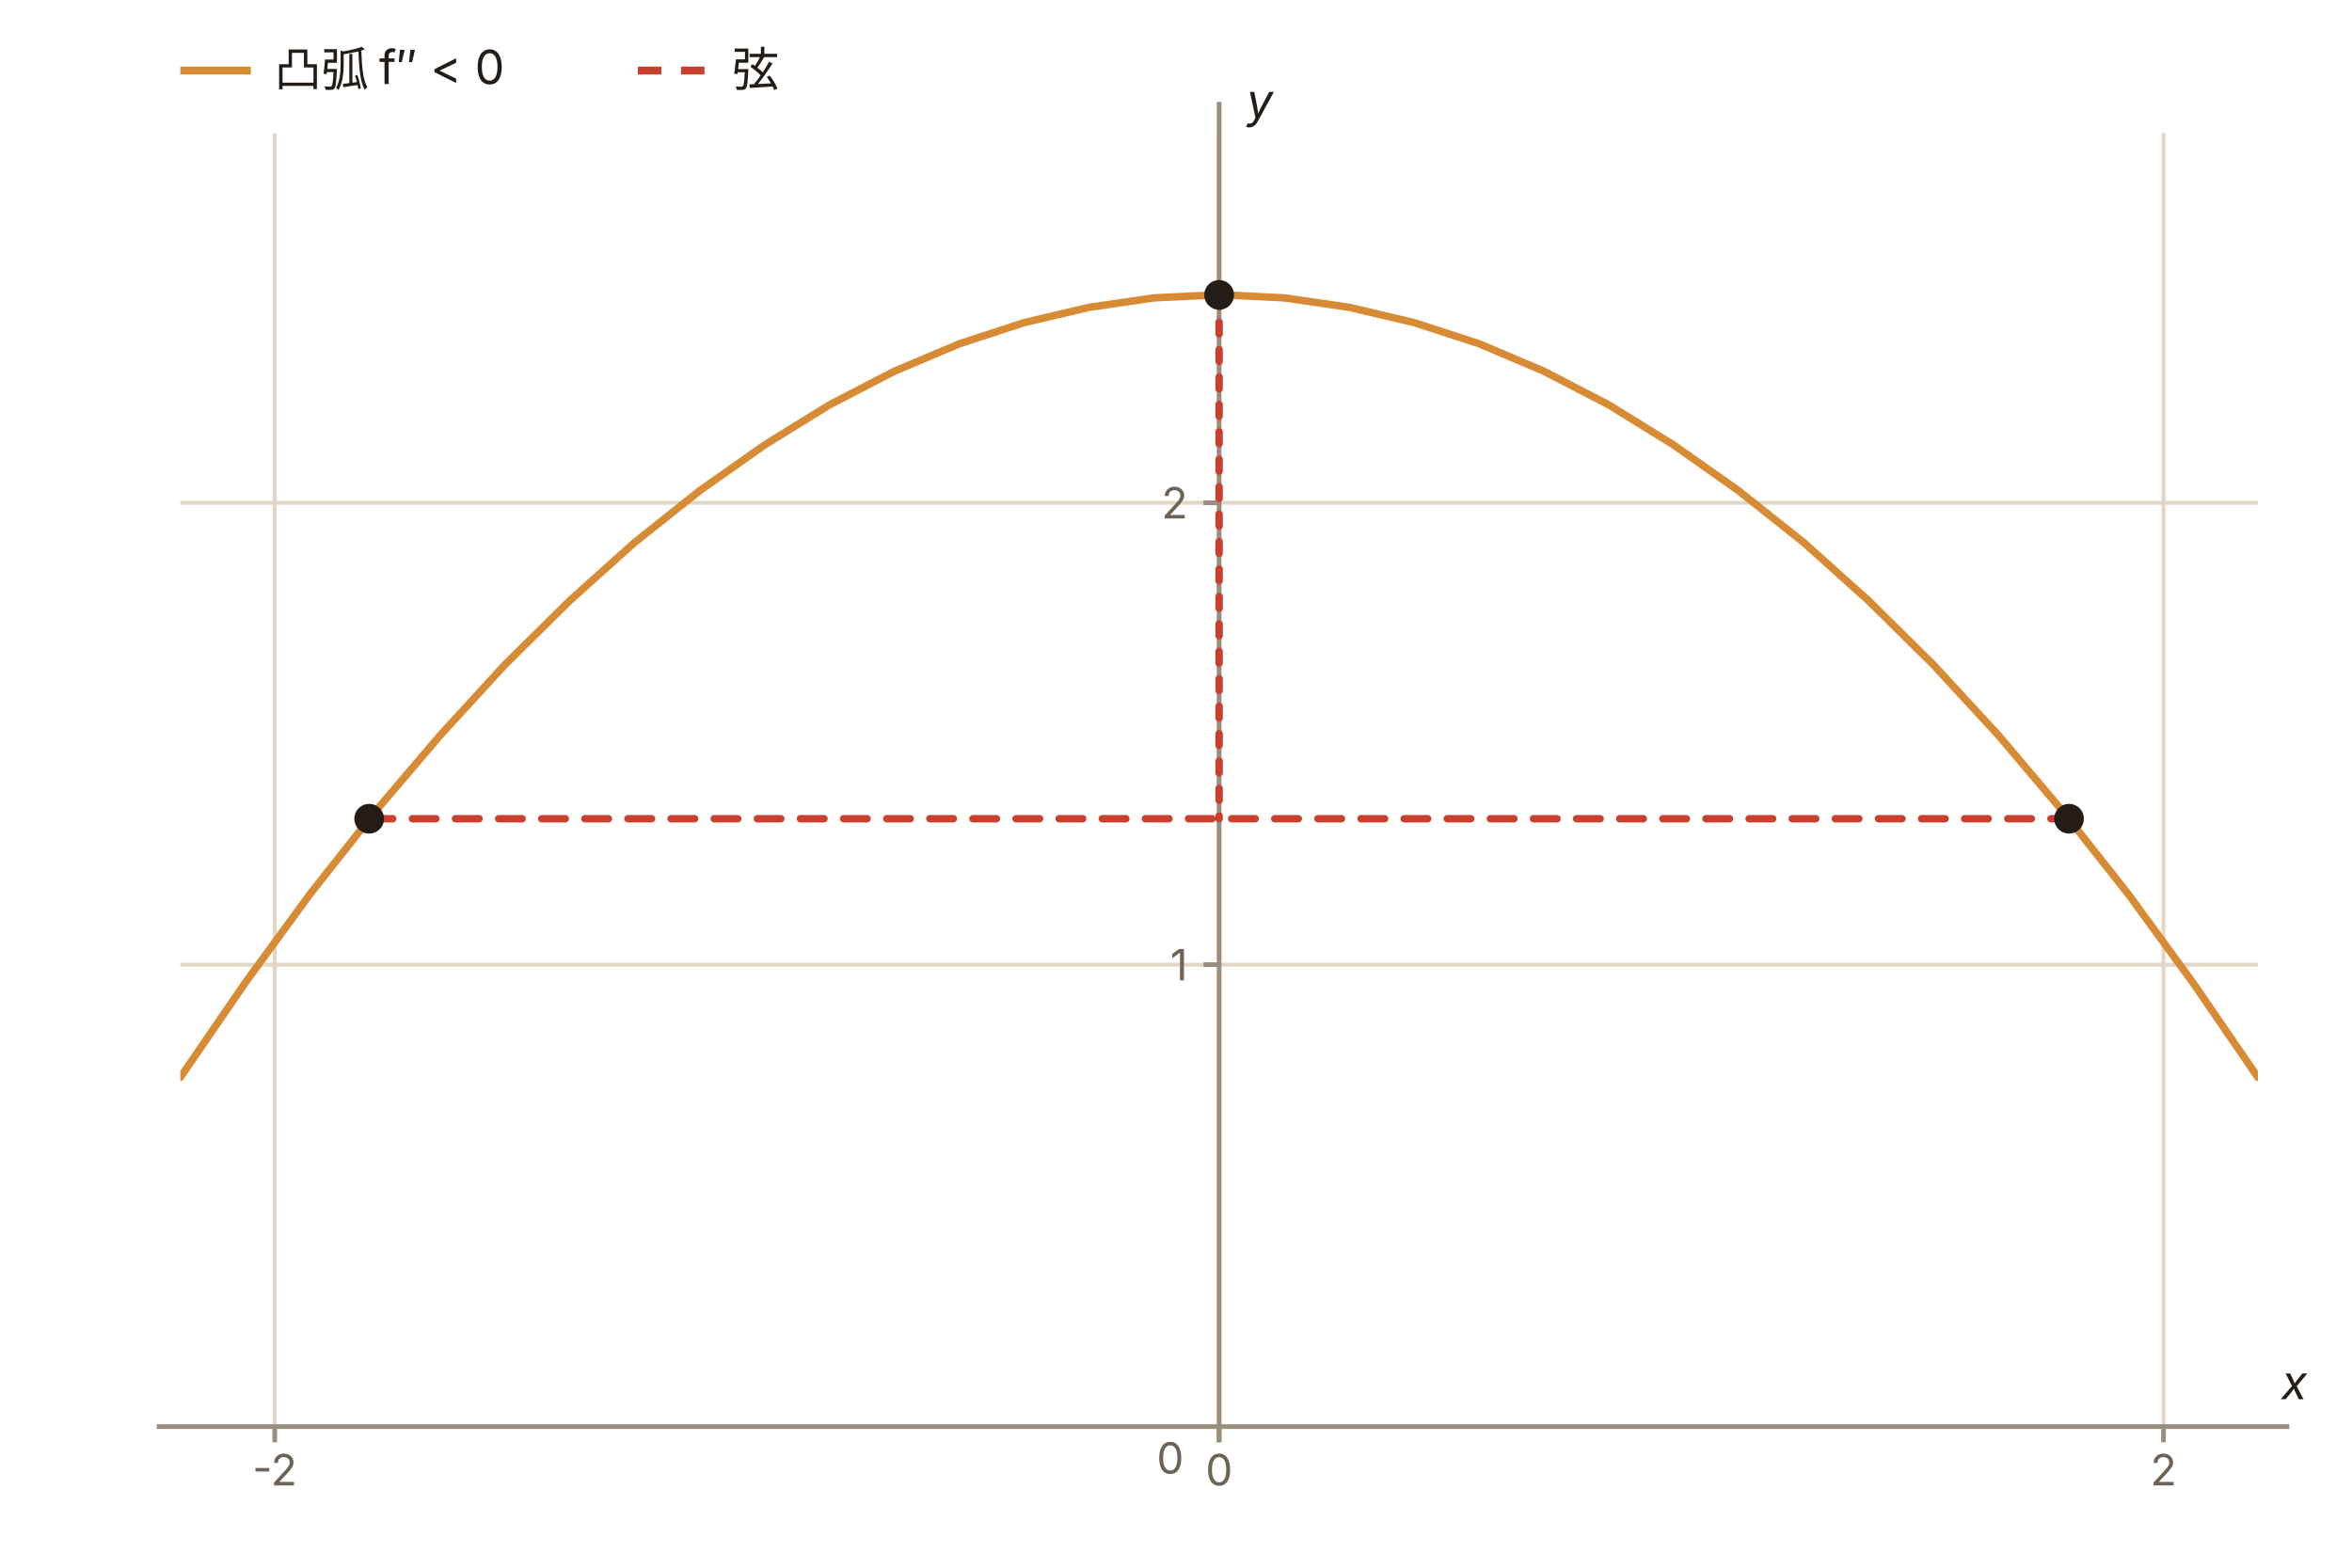
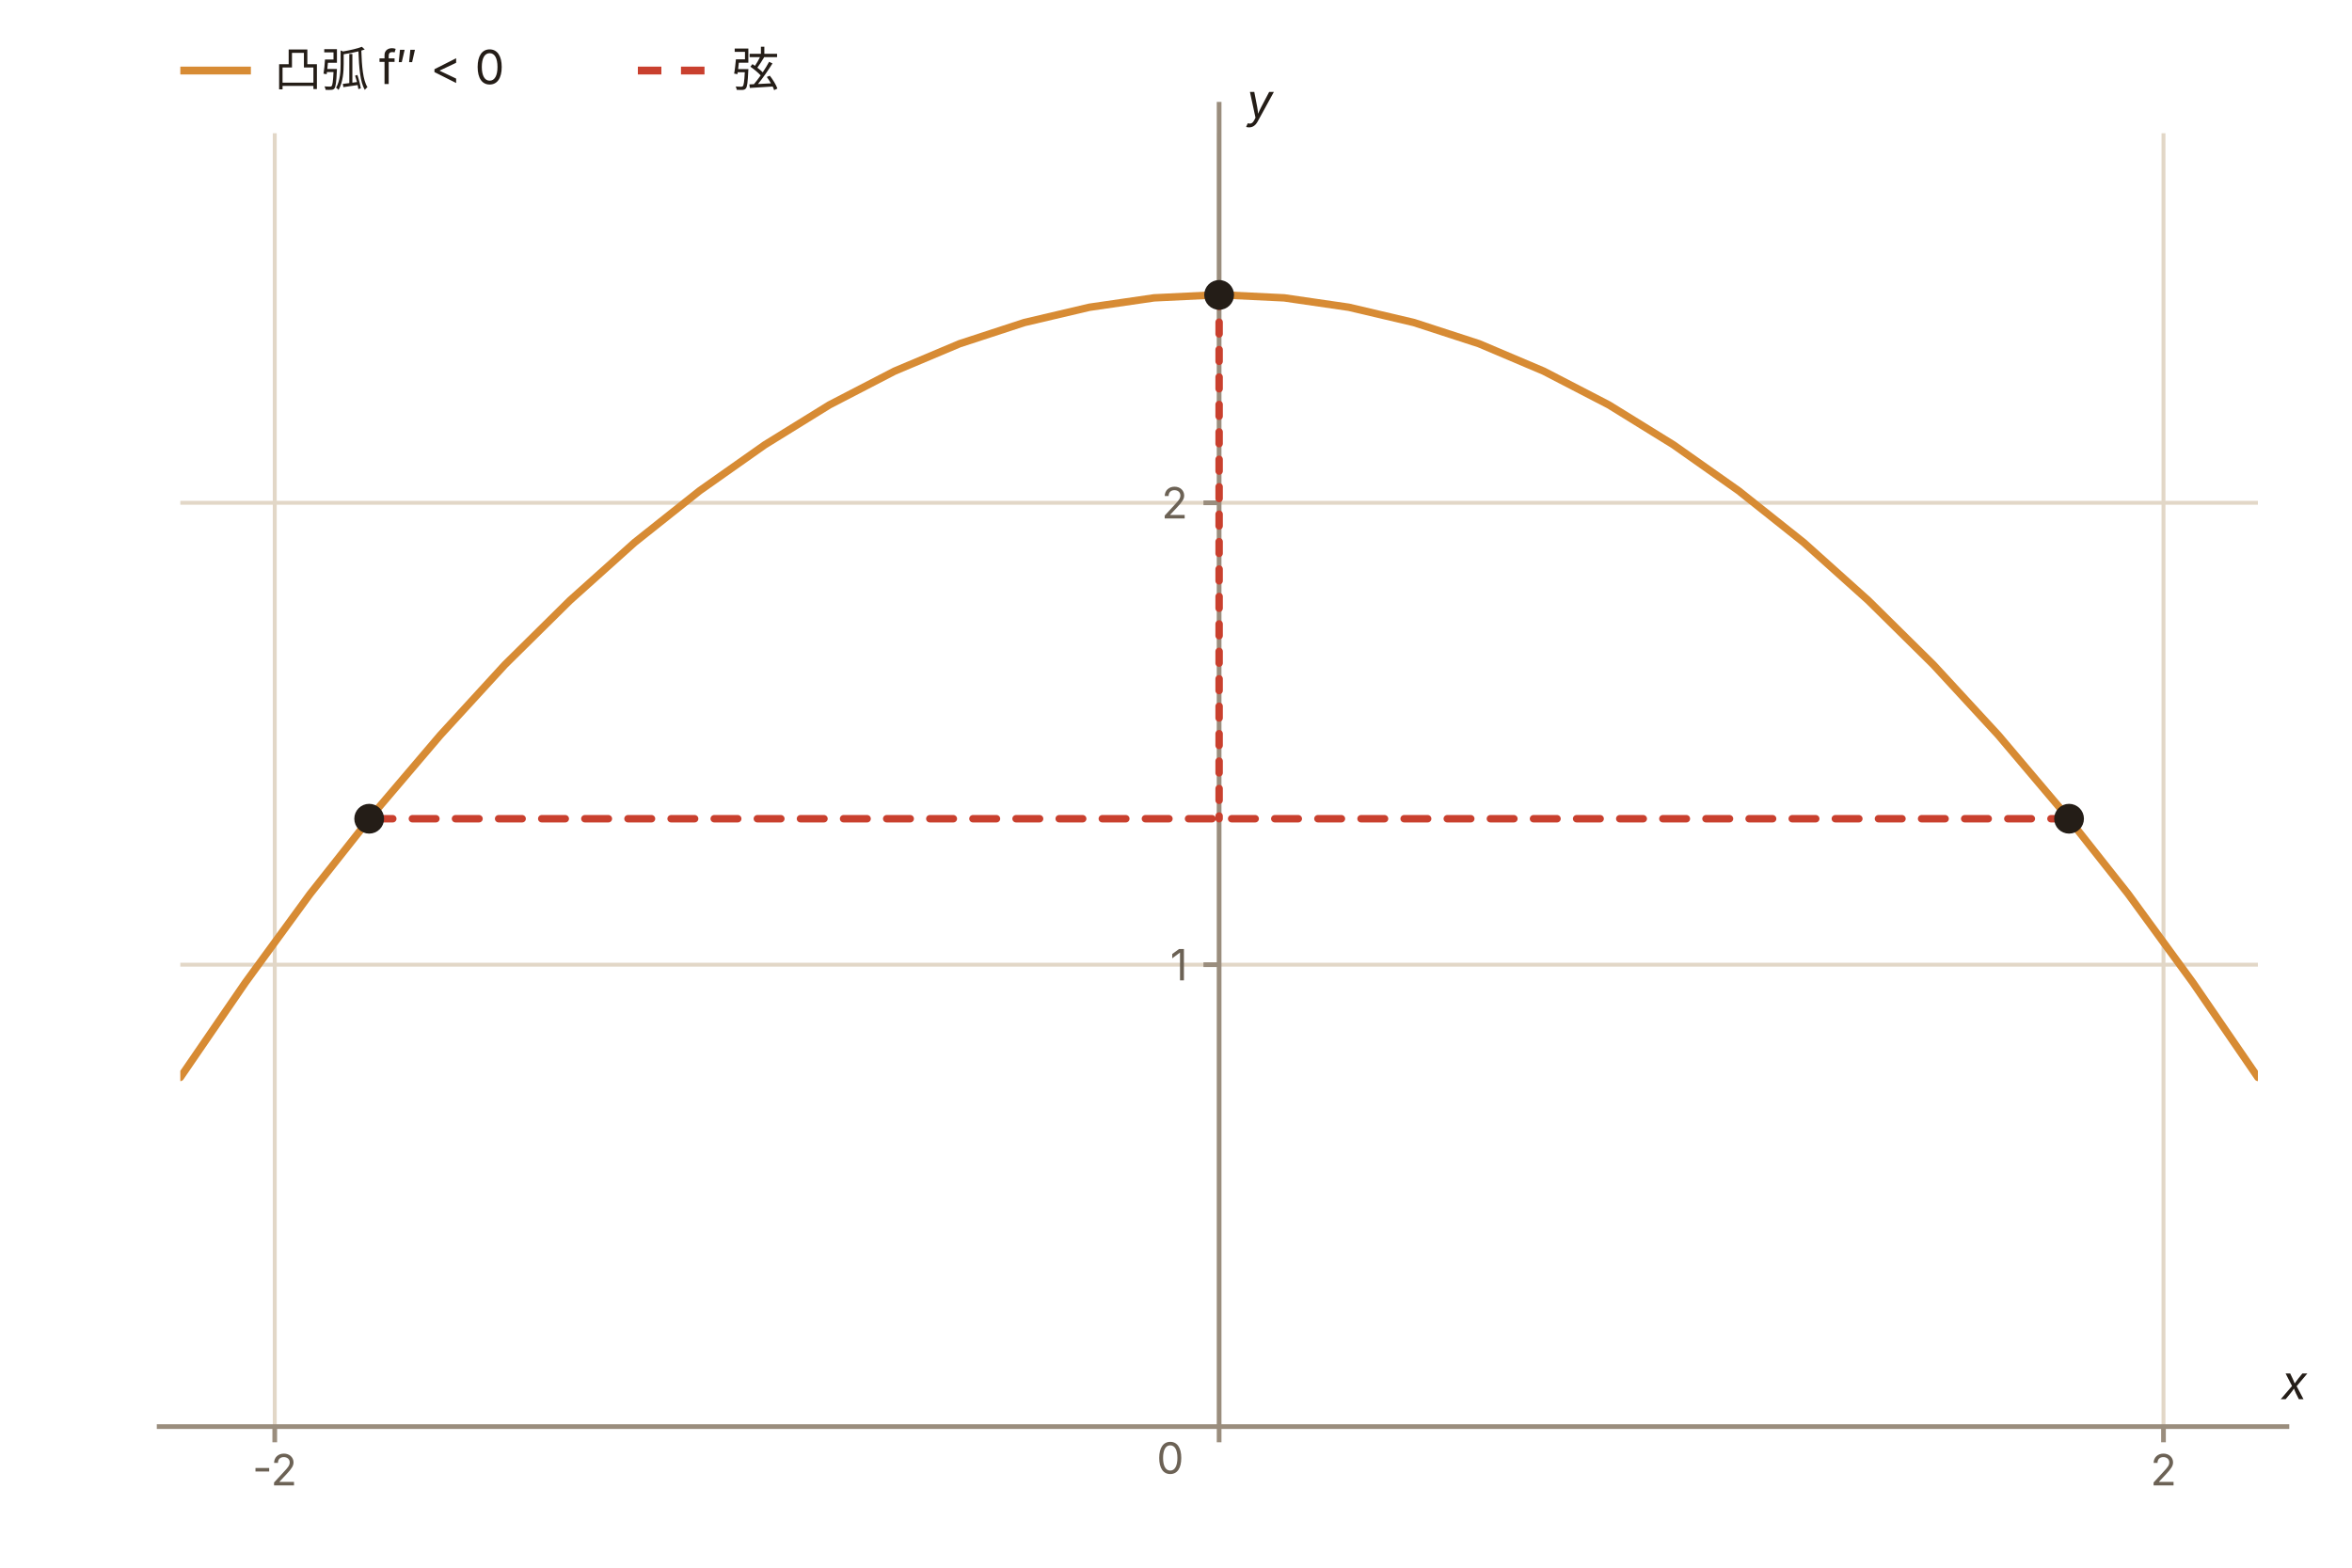
<svg xmlns="http://www.w3.org/2000/svg" viewBox="0 0 600 400" width="600" height="400" role="img" aria-label="凸弧：曲线位于弦的上方，f″ &lt; 0，开口向下">
  <style>svg { font-family: -apple-system, "Segoe UI", "PingFang SC", "Microsoft YaHei", sans-serif; }
  svg .grid line, svg .grid ellipse { stroke: var(--plot-grid, #e2d7c7); stroke-width: 1; fill: none; }
  svg .axis line { stroke: var(--plot-axis, #9a8d7d); stroke-width: 1.2; }
  svg .asym line { stroke: var(--plot-asym, #c2ac92); stroke-width: 1; stroke-dasharray: 5 5; }
  svg .curve { fill: none; stroke-width: 1.9; stroke-linecap: round; stroke-linejoin: round; }
  svg .tick { font-size: 11px; fill: var(--plot-muted, #6c6255); }
  svg .tick--mark { font-size: 12px; font-style: italic; font-weight: 600; fill: var(--plot-ink, #241d17); }
  svg .axisname { font-size: 12px; font-style: italic; fill: var(--plot-ink, #241d17); }
  svg .legend { font-size: 12px; fill: var(--plot-ink, #241d17); }
  svg .figname { font-size: 13px; font-weight: 600; }
  svg .note { font-size: 12px; fill: var(--plot-muted, #6c6255); }
  svg .note[data-color="accent"] { fill: var(--plot-c1, #d78b34); }
  svg .note[data-color="red"] { fill: var(--plot-c2, #c9402e); }
  svg .note[data-color="green"] { fill: var(--plot-c3, #4f9a76); }
  svg .note[data-color="ink"] { fill: var(--plot-ink, #241d17); }</style>
  <defs>
    <clipPath id="clip-hm3-04-2-convex-graph">
      <rect x="46" y="34" width="530" height="330" rx="6" />
    </clipPath>
  </defs>
  <rect x="46" y="34" width="530" height="330" fill="none" rx="6" />
  <g class="grid" clip-path="url(#clip-hm3-04-2-convex-graph)">
    <line x1="70.09" y1="34" x2="70.09" y2="364" />
    <line x1="311" y1="34" x2="311" y2="364" />
    <line x1="551.91" y1="34" x2="551.91" y2="364" />
    <line x1="46" y1="246.14" x2="576" y2="246.14" />
    <line x1="46" y1="128.29" x2="576" y2="128.29" />
  </g>
  <g class="asym" clip-path="url(#clip-hm3-04-2-convex-graph)" />
  <g class="axis">
    <line x1="40" y1="364" x2="584" y2="364" />
    <line x1="311" y1="368" x2="311" y2="26" />
    <line x1="70.09" y1="364" x2="70.09" y2="368" />
-     <line x1="311" y1="364" x2="311" y2="368" />
    <line x1="551.91" y1="364" x2="551.91" y2="368" />
    <line x1="311" y1="246.14" x2="307" y2="246.14" />
    <line x1="311" y1="128.29" x2="307" y2="128.29" />
  </g>
  <g clip-path="url(#clip-hm3-04-2-convex-graph)">
    <path d="M46 274.9 L62.6 250.7 L79.1 228.1 L95.7 207.1 L112.3 187.6 L128.8 169.6 L145.4 153.2 L161.9 138.4 L178.5 125.2 L195.1 113.5 L211.6 103.3 L228.2 94.7 L244.8 87.7 L261.3 82.3 L277.9 78.4 L294.4 76 L311 75.2 L327.6 76 L344.1 78.4 L360.7 82.3 L377.3 87.7 L393.8 94.7 L410.4 103.3 L426.9 113.5 L443.5 125.2 L460.1 138.4 L476.6 153.2 L493.2 169.6 L509.8 187.6 L526.3 207.1 L542.9 228.1 L559.4 250.7 L576 274.9" class="curve" stroke="var(--plot-c1, #d78b34)" />
    <path d="M94.2 208.9 L527.8 208.9" class="curve" stroke="var(--plot-c2, #c9402e)" stroke-width="1.9" stroke-dasharray="6 5" stroke-linecap="butt" />
    <path d="M311 75.2 L311 208.9" class="curve" stroke="var(--plot-c2, #c9402e)" stroke-width="1.4" stroke-dasharray="3 4" stroke-linecap="butt" />
  </g>
  <g>
    <text class="tick" x="70.09" y="379" text-anchor="middle">-2</text>
-     <text class="tick" x="311" y="379" text-anchor="middle">0</text>
    <text class="tick" x="551.91" y="379" text-anchor="middle">2</text>
    <text class="tick" x="302" y="376" text-anchor="end">0</text>
    <text class="tick" x="303" y="250.14" text-anchor="end">1</text>
    <text class="tick" x="303" y="132.29" text-anchor="end">2</text>
    <text class="axisname" x="582" y="357">x</text>
    <text class="axisname" x="318" y="30">y</text>
  </g>
  <g>
    <circle cx="94.18" cy="208.9" r="3" fill="var(--plot-ink, #241d17)" stroke="var(--plot-ink, #241d17)" stroke-width="1.6" />
    <circle cx="527.82" cy="208.9" r="3" fill="var(--plot-ink, #241d17)" stroke="var(--plot-ink, #241d17)" stroke-width="1.6" />
    <circle cx="311" cy="75.25" r="3" fill="var(--plot-ink, #241d17)" stroke="var(--plot-ink, #241d17)" stroke-width="1.6" />
  </g>
  <g />
  <g />
  <g>
    <line x1="46" y1="18" x2="64" y2="18" stroke="var(--plot-c1, #d78b34)" stroke-width="2" />
    <text class="legend" x="70" y="22">凸弧 f″ &lt; 0</text>
    <line x1="162.72" y1="18" x2="180.72" y2="18" stroke="var(--plot-c2, #c9402e)" stroke-width="2" stroke-dasharray="6 5" />
    <text class="legend" x="186.72" y="22">弦</text>
  </g>
</svg>
